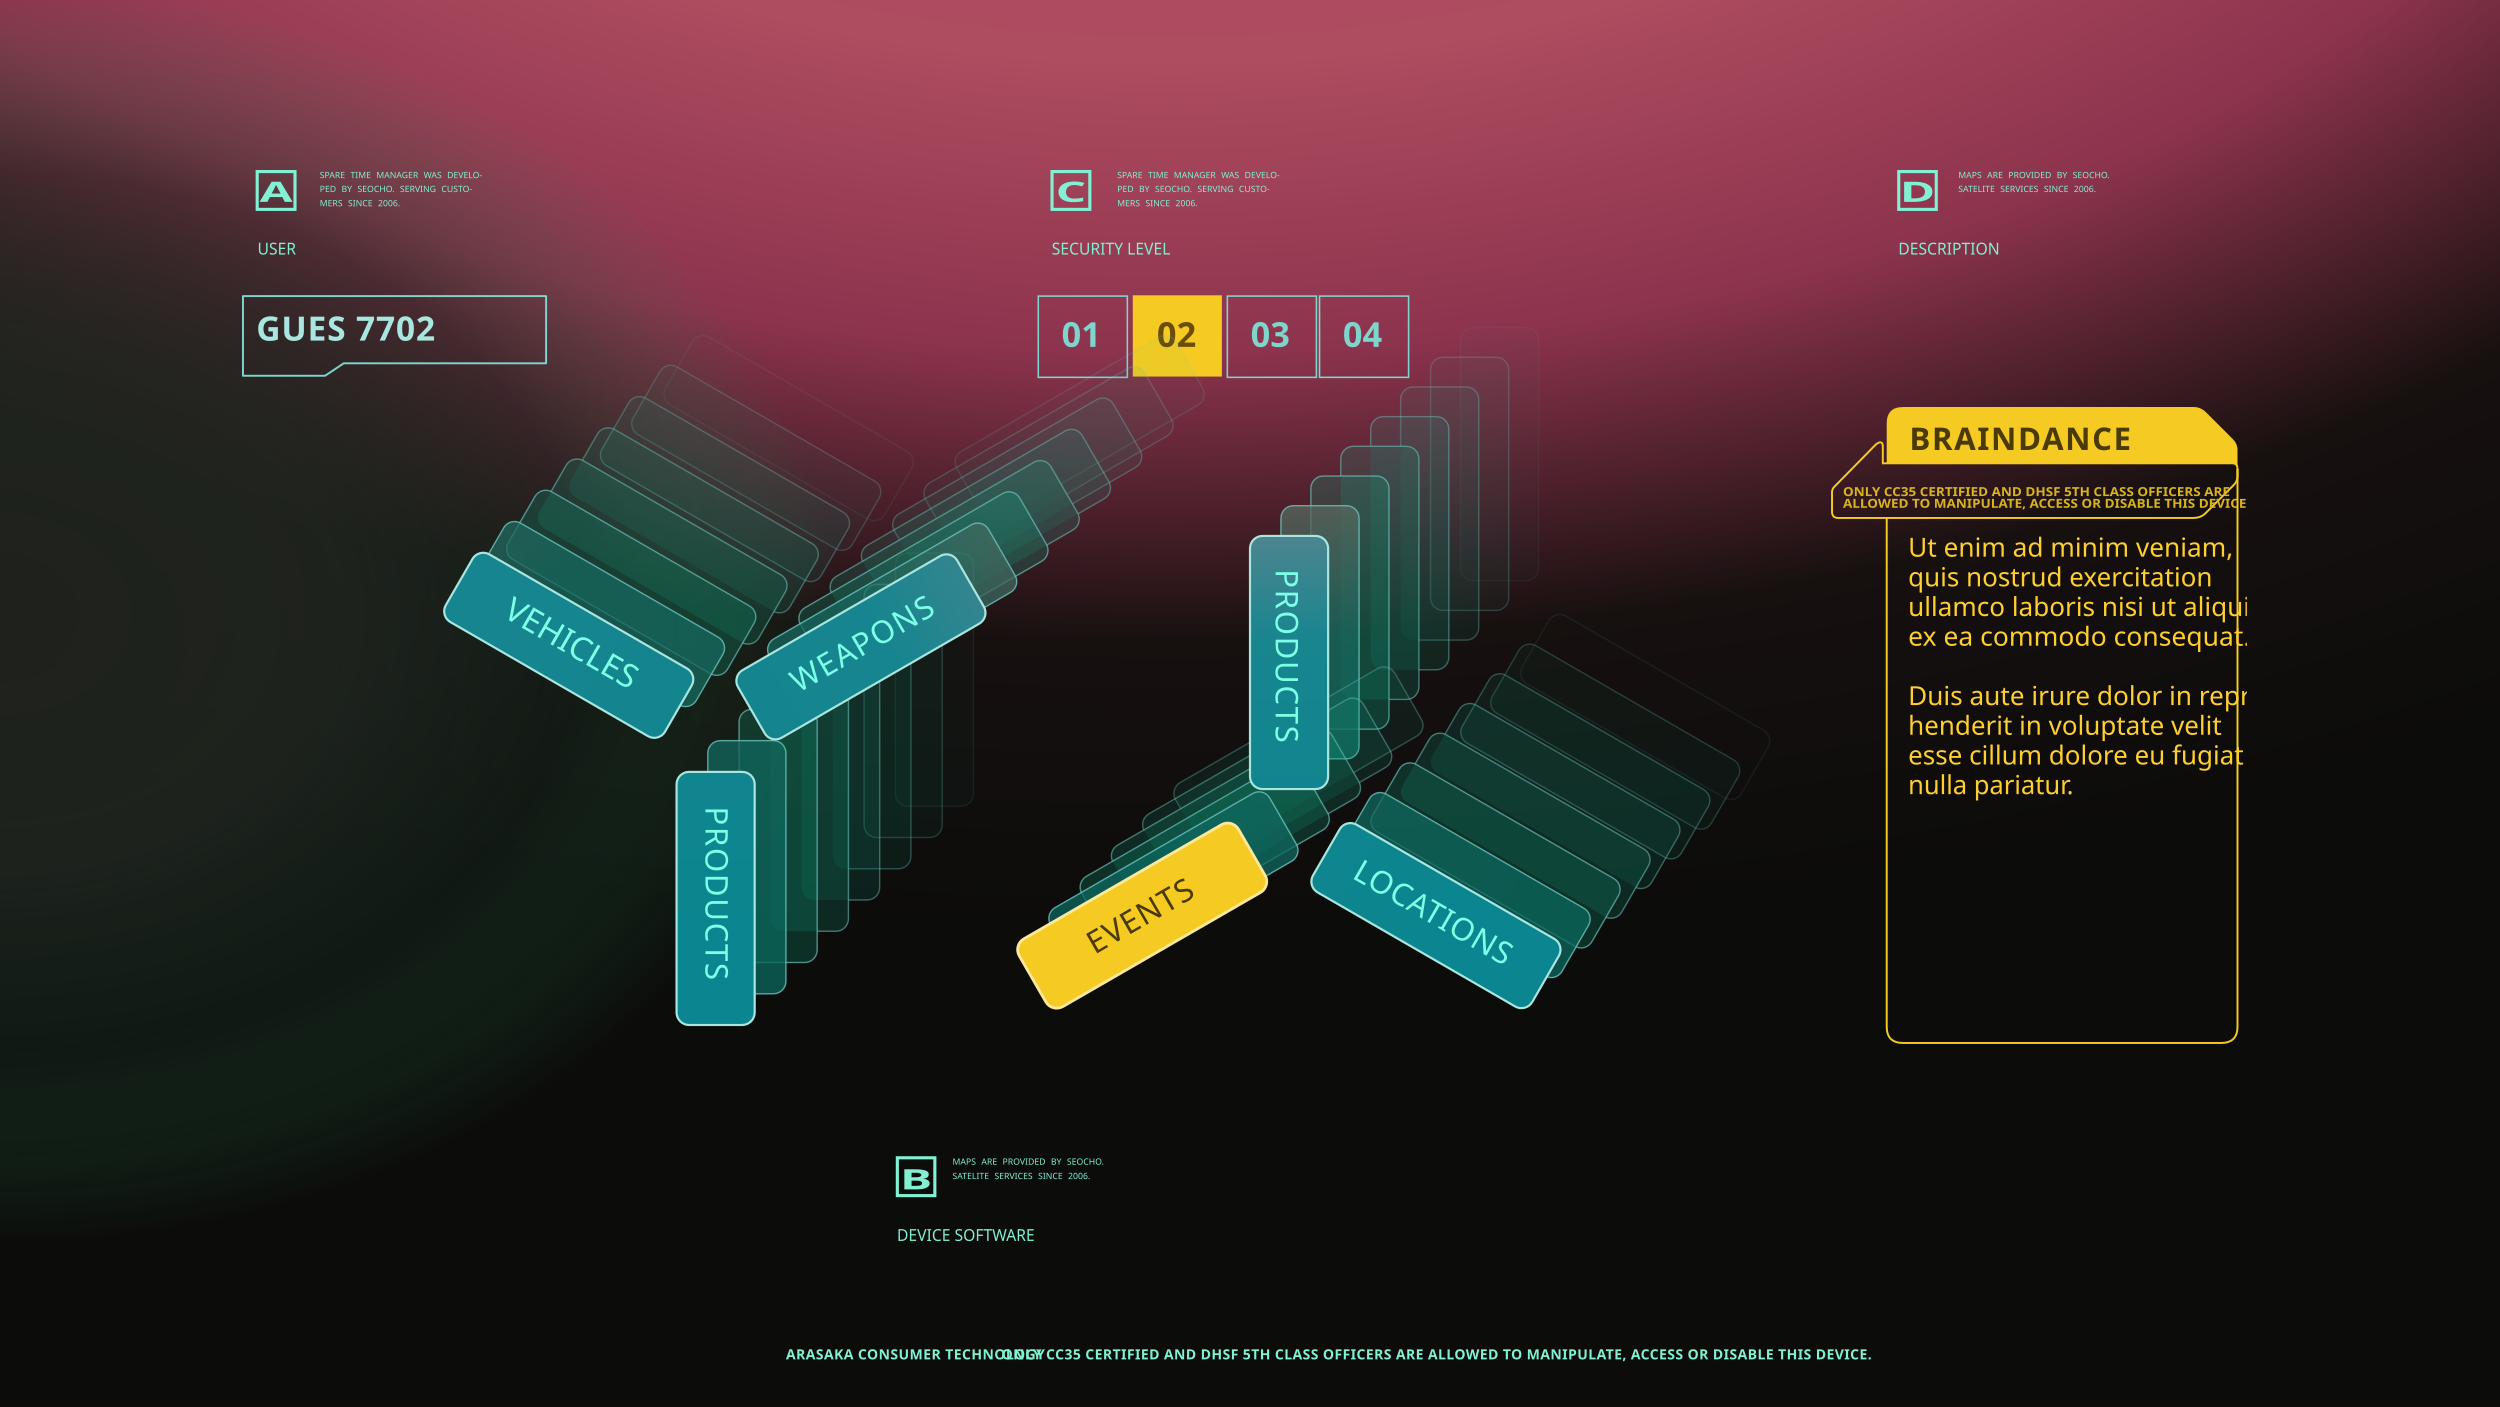
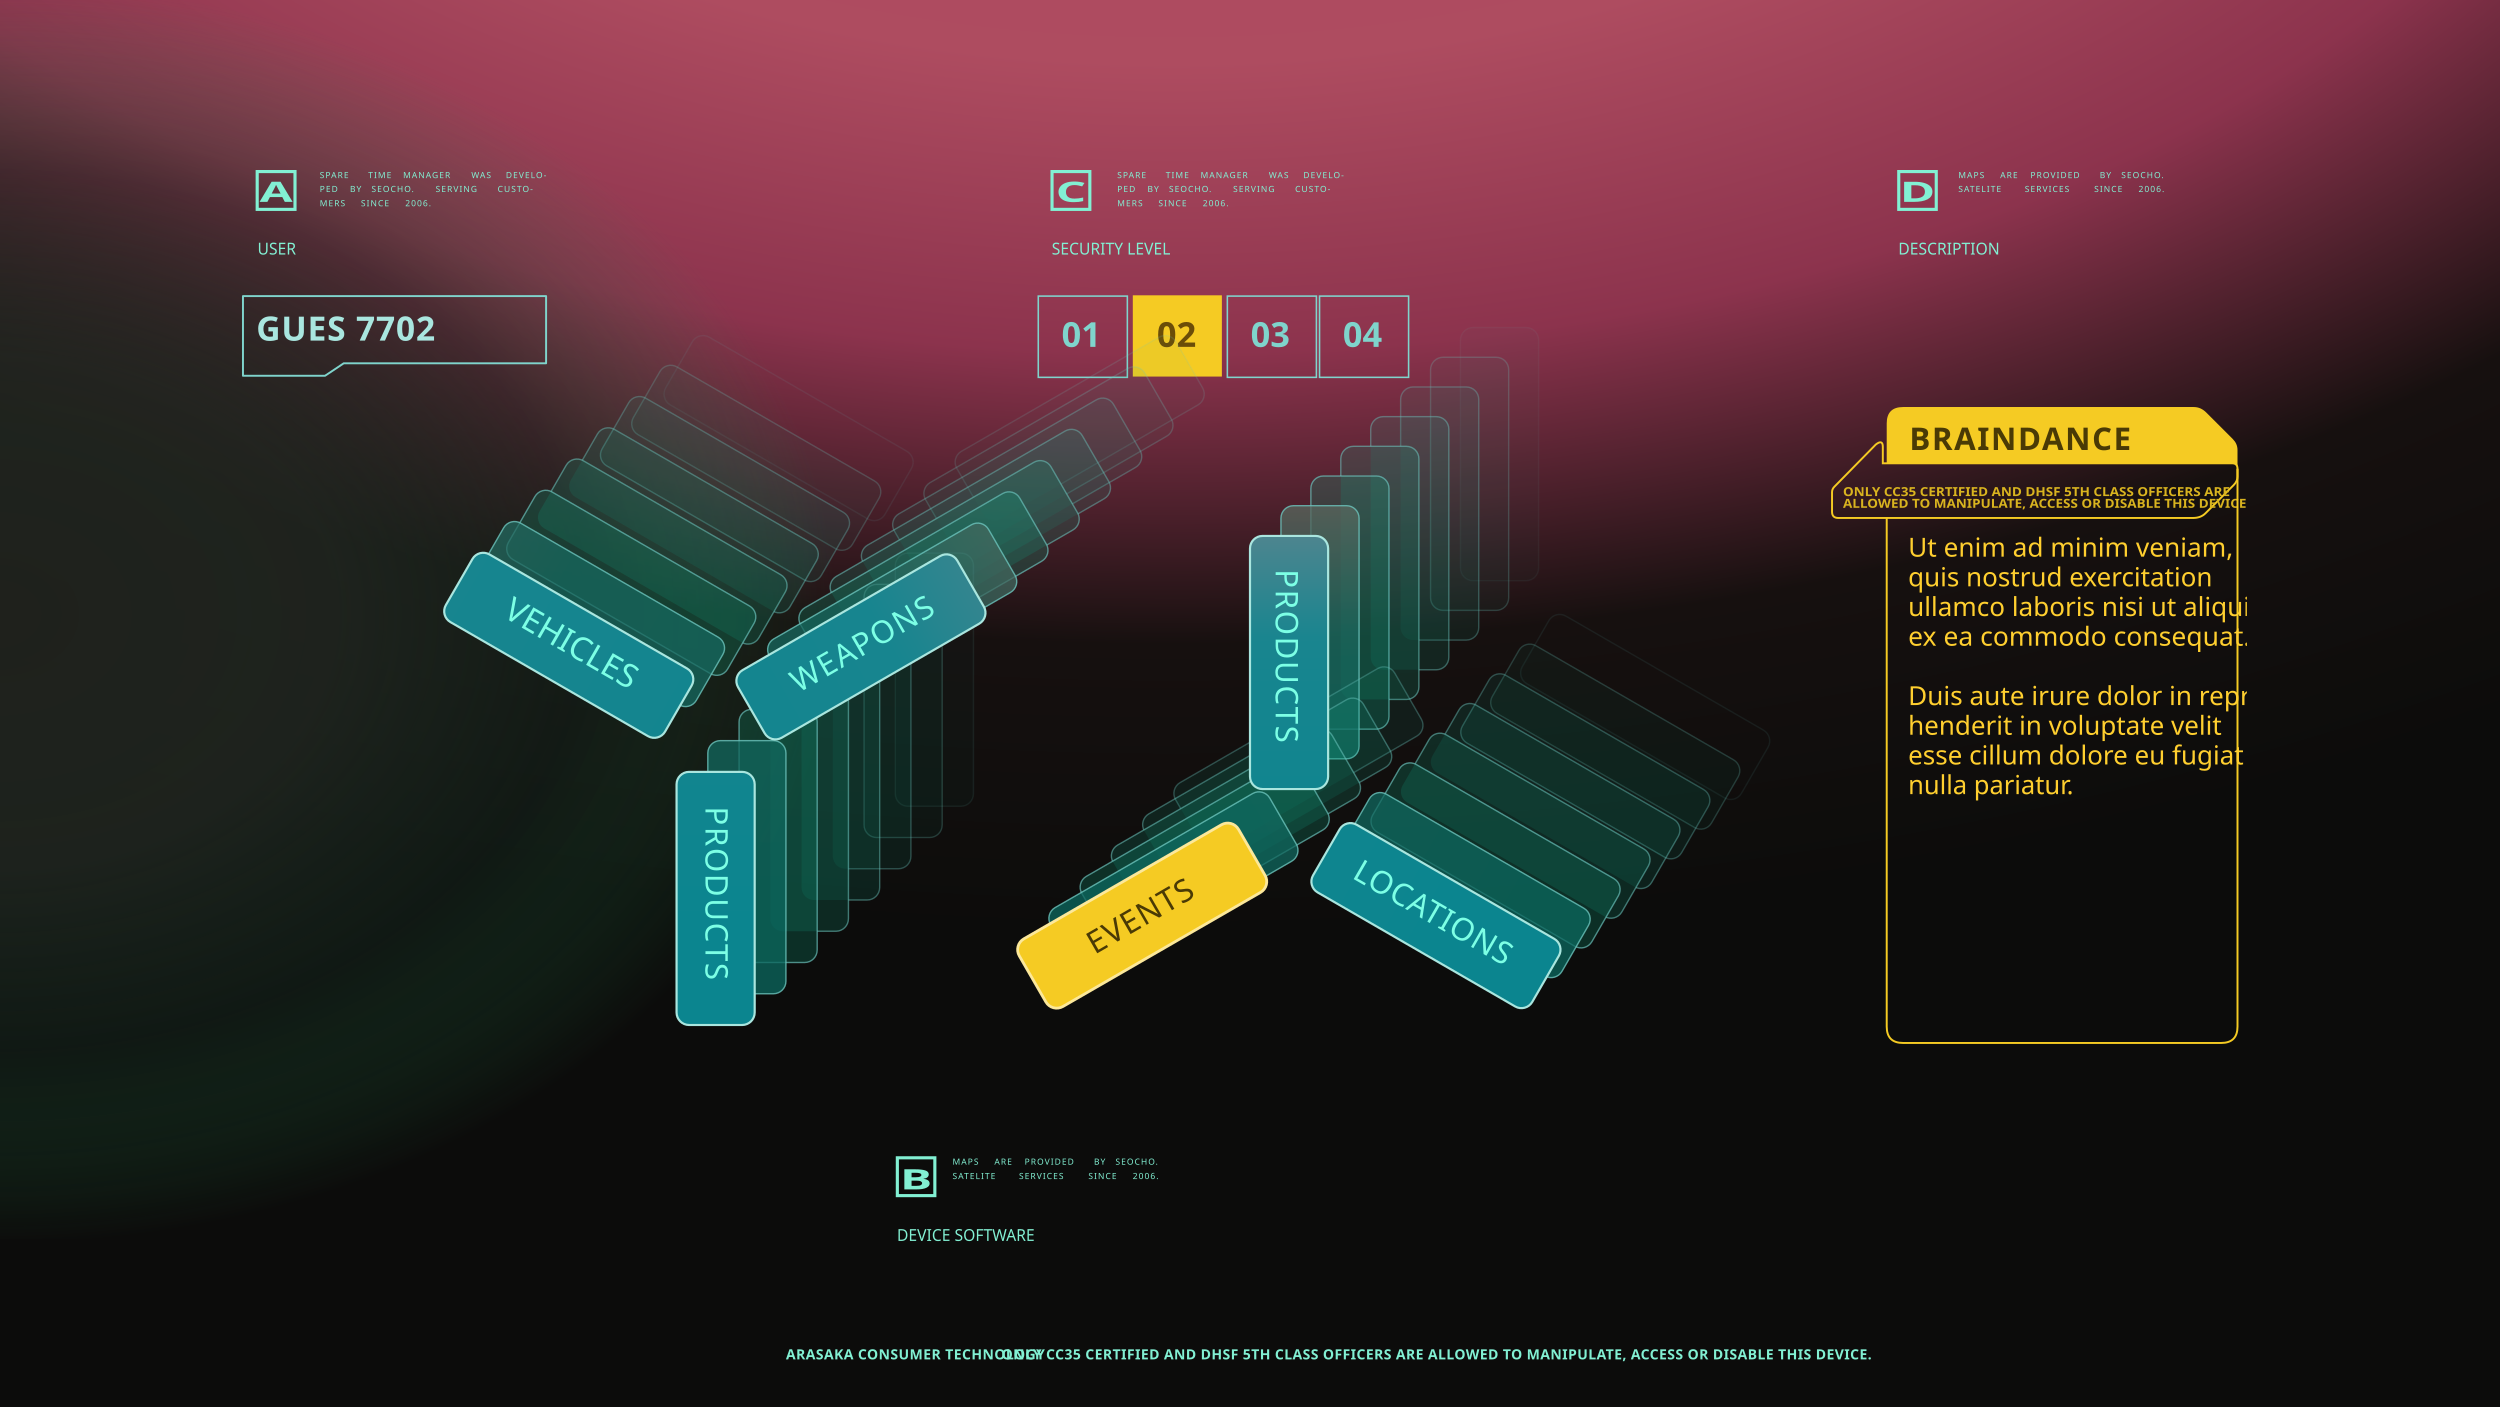
<svg xmlns="http://www.w3.org/2000/svg" width="1600" height="900" viewBox="0 0 1600 900">
  <defs>
    <radialGradient id="bloom" cx="0.469" cy="-0.356" r="1">
      <stop offset="0" stop-color="#ad465f" />
      <stop offset="0.2" stop-color="#ad465f" />
      <stop offset="0.4" stop-color="#ae4c60" />
      <stop offset="0.6" stop-color="#8c334d" />
      <stop offset="0.8" stop-color="#16100f" />
      <stop offset="1" stop-color="#0c0c0b" />
    </radialGradient>
    <radialGradient id="leftwash" cx="0" cy="0.5" r="0.5">
      <stop offset="0" stop-color="#1f211c" />
      <stop offset="0.4" stop-color="#202620" stop-opacity="0.85" />
      <stop offset="0.7" stop-color="#15281e" stop-opacity="0.45" />
      <stop offset="1" stop-color="#26884f" stop-opacity="0" />
    </radialGradient>
    <rect id="card" x="-81" y="-25" width="162" height="50" rx="8" />
    <rect id="badge" width="57" height="52" />
    <clipPath id="fan-left-extrude-clip">
      <rect x="296" y="206" width="484" height="436">
        <animate id="fan-left-extrude" attributeName="width" from="0" to="484" begin="0s" dur="0.45s" calcMode="spline" keyTimes="0;1" keySplines="0.33 1 0.68 1" fill="freeze" />
      </rect>
    </clipPath>
    <clipPath id="fan-right-extrude-clip">
      <rect x="663" y="200" width="480" height="435">
        <animate id="fan-right-extrude" attributeName="width" from="0" to="480" begin="0s" dur="0.45s" calcMode="spline" keyTimes="0;1" keySplines="0.33 1 0.68 1" fill="freeze" />
      </rect>
    </clipPath>
    <clipPath id="panel-extrude-clip">
      <rect x="1166" y="255" width="272" height="418">
        <animate id="panel-extrude" attributeName="width" from="0" to="272" begin="0.25s" dur="0.35s" calcMode="spline" keyTimes="0;1" keySplines="0.33 1 0.68 1" fill="freeze" />
        <set attributeName="width" to="0" begin="0s" end="panel-extrude.begin" />
      </rect>
    </clipPath>
    <linearGradient id="u-vehicles" gradientUnits="userSpaceOnUse" x1="-81" y1="0" x2="81" y2="0">
      <stop offset="0" stop-color="#17858f" />
      <stop offset="0.1" stop-color="#16858f" />
      <stop offset="0.2" stop-color="#16858f" />
      <stop offset="0.3" stop-color="#16858f" />
      <stop offset="0.4" stop-color="#15858f" />
      <stop offset="0.5" stop-color="#15858f" />
      <stop offset="0.6" stop-color="#15858f" />
      <stop offset="0.7" stop-color="#14858f" />
      <stop offset="0.8" stop-color="#14858f" />
      <stop offset="0.9" stop-color="#14858f" />
      <stop offset="1" stop-color="#13858f" />
    </linearGradient>
    <linearGradient id="u-weapons" gradientUnits="userSpaceOnUse" x1="-81" y1="0" x2="81" y2="0">
      <stop offset="0" stop-color="#14858f" />
      <stop offset="0.1" stop-color="#14858f" />
      <stop offset="0.2" stop-color="#15858f" />
      <stop offset="0.3" stop-color="#15858f" />
      <stop offset="0.4" stop-color="#16858f" />
      <stop offset="0.5" stop-color="#17858f" />
      <stop offset="0.6" stop-color="#17858f" />
      <stop offset="0.7" stop-color="#1d858f" />
      <stop offset="0.8" stop-color="#25858f" />
      <stop offset="0.9" stop-color="#2c858f" />
      <stop offset="1" stop-color="#33858f" />
    </linearGradient>
    <linearGradient id="u-products_l" gradientUnits="userSpaceOnUse" x1="-81" y1="0" x2="81" y2="0">
      <stop offset="0" stop-color="#11858f" />
      <stop offset="0.1" stop-color="#10858f" />
      <stop offset="0.2" stop-color="#0f858f" />
      <stop offset="0.3" stop-color="#0e858f" />
      <stop offset="0.4" stop-color="#0d858f" />
      <stop offset="0.5" stop-color="#0c858f" />
      <stop offset="0.6" stop-color="#0b858f" />
      <stop offset="0.7" stop-color="#0b858f" />
      <stop offset="0.8" stop-color="#0b858f" />
      <stop offset="0.9" stop-color="#0b858f" />
      <stop offset="1" stop-color="#0b858f" />
    </linearGradient>
    <linearGradient id="u-products_r" gradientUnits="userSpaceOnUse" x1="-81" y1="0" x2="81" y2="0">
      <stop offset="0" stop-color="#4d858f" />
      <stop offset="0.1" stop-color="#40858f" />
      <stop offset="0.2" stop-color="#33858f" />
      <stop offset="0.3" stop-color="#26858f" />
      <stop offset="0.4" stop-color="#1a858f" />
      <stop offset="0.5" stop-color="#17858f" />
      <stop offset="0.6" stop-color="#15858f" />
      <stop offset="0.7" stop-color="#14858f" />
      <stop offset="0.8" stop-color="#13858f" />
      <stop offset="0.9" stop-color="#12858f" />
      <stop offset="1" stop-color="#11858f" />
    </linearGradient>
    <linearGradient id="u-locations" gradientUnits="userSpaceOnUse" x1="-81" y1="0" x2="81" y2="0">
      <stop offset="0" stop-color="#0e858f" />
      <stop offset="0.1" stop-color="#0e858f" />
      <stop offset="0.2" stop-color="#0d858f" />
      <stop offset="0.3" stop-color="#0d858f" />
      <stop offset="0.4" stop-color="#0c858f" />
      <stop offset="0.5" stop-color="#0b858f" />
      <stop offset="0.6" stop-color="#0b858f" />
      <stop offset="0.7" stop-color="#0b858f" />
      <stop offset="0.8" stop-color="#0b858f" />
      <stop offset="0.9" stop-color="#0b858f" />
      <stop offset="1" stop-color="#0b858f" />
    </linearGradient>
    <linearGradient id="u-events" gradientUnits="userSpaceOnUse" x1="-81" y1="0" x2="81" y2="0">
      <stop offset="0" stop-color="#0b858f" />
      <stop offset="0.1" stop-color="#0b858f" />
      <stop offset="0.2" stop-color="#0b858f" />
      <stop offset="0.3" stop-color="#0b858f" />
      <stop offset="0.4" stop-color="#0b858f" />
      <stop offset="0.5" stop-color="#0c858f" />
      <stop offset="0.6" stop-color="#0c858f" />
      <stop offset="0.7" stop-color="#0d858f" />
      <stop offset="0.8" stop-color="#0d858f" />
      <stop offset="0.9" stop-color="#0e858f" />
      <stop offset="1" stop-color="#0e858f" />
    </linearGradient>
    <linearGradient id="cv-nearest-vehicles" gradientUnits="userSpaceOnUse" x1="-81" y1="0" x2="81" y2="0">
      <stop offset="0" stop-color="#23685e" />
      <stop offset="0.1" stop-color="#1f685e" />
      <stop offset="0.2" stop-color="#1b685e" />
      <stop offset="0.3" stop-color="#17685e" />
      <stop offset="0.4" stop-color="#17685e" />
      <stop offset="0.5" stop-color="#17685e" />
      <stop offset="0.6" stop-color="#16685e" />
      <stop offset="0.7" stop-color="#16685e" />
      <stop offset="0.8" stop-color="#15685e" />
      <stop offset="0.9" stop-color="#15685e" />
      <stop offset="1" stop-color="#15685e" />
    </linearGradient>
    <linearGradient id="cv-nearest-weapons" gradientUnits="userSpaceOnUse" x1="-81" y1="0" x2="81" y2="0">
      <stop offset="0" stop-color="#15685e" />
      <stop offset="0.1" stop-color="#16685e" />
      <stop offset="0.2" stop-color="#16685e" />
      <stop offset="0.3" stop-color="#17685e" />
      <stop offset="0.4" stop-color="#19685e" />
      <stop offset="0.5" stop-color="#20685e" />
      <stop offset="0.6" stop-color="#27685e" />
      <stop offset="0.7" stop-color="#2e685e" />
      <stop offset="0.8" stop-color="#35685e" />
      <stop offset="0.9" stop-color="#3c685e" />
      <stop offset="1" stop-color="#43685e" />
    </linearGradient>
    <linearGradient id="cv-nearest-left_products" gradientUnits="userSpaceOnUse" x1="-81" y1="0" x2="81" y2="0">
      <stop offset="0" stop-color="#12685e" />
      <stop offset="0.1" stop-color="#11685e" />
      <stop offset="0.2" stop-color="#10685e" />
      <stop offset="0.3" stop-color="#0f685e" />
      <stop offset="0.4" stop-color="#0e685e" />
      <stop offset="0.5" stop-color="#0d685e" />
      <stop offset="0.6" stop-color="#0c685e" />
      <stop offset="0.7" stop-color="#0b685e" />
      <stop offset="0.8" stop-color="#0b685e" />
      <stop offset="0.9" stop-color="#0b685e" />
      <stop offset="1" stop-color="#0b685e" />
    </linearGradient>
    <linearGradient id="cv-nearest-right_products" gradientUnits="userSpaceOnUse" x1="-81" y1="0" x2="81" y2="0">
      <stop offset="0" stop-color="#5b685e" />
      <stop offset="0.1" stop-color="#4e685e" />
      <stop offset="0.2" stop-color="#42685e" />
      <stop offset="0.3" stop-color="#35685e" />
      <stop offset="0.4" stop-color="#28685e" />
      <stop offset="0.5" stop-color="#1c685e" />
      <stop offset="0.6" stop-color="#17685e" />
      <stop offset="0.7" stop-color="#16685e" />
      <stop offset="0.8" stop-color="#15685e" />
      <stop offset="0.9" stop-color="#13685e" />
      <stop offset="1" stop-color="#12685e" />
    </linearGradient>
    <linearGradient id="cv-nearest-events" gradientUnits="userSpaceOnUse" x1="-81" y1="0" x2="81" y2="0">
      <stop offset="0" stop-color="#0b685e" />
      <stop offset="0.1" stop-color="#0b685e" />
      <stop offset="0.2" stop-color="#0c685e" />
      <stop offset="0.3" stop-color="#0c685e" />
      <stop offset="0.4" stop-color="#0d685e" />
      <stop offset="0.5" stop-color="#0d685e" />
      <stop offset="0.6" stop-color="#0e685e" />
      <stop offset="0.7" stop-color="#0e685e" />
      <stop offset="0.8" stop-color="#0f685e" />
      <stop offset="0.9" stop-color="#0f685e" />
      <stop offset="1" stop-color="#10685e" />
    </linearGradient>
    <linearGradient id="cv-nearest-locations" gradientUnits="userSpaceOnUse" x1="-81" y1="0" x2="81" y2="0">
      <stop offset="0" stop-color="#10685e" />
      <stop offset="0.1" stop-color="#0f685e" />
      <stop offset="0.2" stop-color="#0e685e" />
      <stop offset="0.3" stop-color="#0e685e" />
      <stop offset="0.4" stop-color="#0d685e" />
      <stop offset="0.5" stop-color="#0d685e" />
      <stop offset="0.6" stop-color="#0c685e" />
      <stop offset="0.7" stop-color="#0b685e" />
      <stop offset="0.8" stop-color="#0b685e" />
      <stop offset="0.9" stop-color="#0b685e" />
      <stop offset="1" stop-color="#0b685e" />
    </linearGradient>
    <mask id="cy-occlude-vehicles-d3" maskUnits="userSpaceOnUse" maskContentUnits="userSpaceOnUse" x="0" y="0" width="1600" height="900" style="mask-type:luminance">
      <rect x="0" y="0" width="1600" height="900" fill="#fff" />
      <use href="#card" transform="translate(404 373) rotate(30)" fill="#000" stroke="none" />
    </mask>
    <mask id="cy-occlude-vehicles-d4plus" maskUnits="userSpaceOnUse" maskContentUnits="userSpaceOnUse" x="0" y="0" width="1600" height="900" style="mask-type:luminance">
      <rect x="0" y="0" width="1600" height="900" fill="#fff" />
      <use href="#card" transform="translate(404 373) rotate(30)" fill="#000" stroke="none" />
      <use href="#card" transform="translate(424 353) rotate(30)" fill="#000" stroke="none" />
    </mask>
    <mask id="cy-occlude-weapons-d3" maskUnits="userSpaceOnUse" maskContentUnits="userSpaceOnUse" x="0" y="0" width="1600" height="900" style="mask-type:luminance">
      <rect x="0" y="0" width="1600" height="900" fill="#fff" />
      <use href="#card" transform="translate(591 374) rotate(-30)" fill="#000" stroke="none" />
    </mask>
    <mask id="cy-occlude-weapons-d4plus" maskUnits="userSpaceOnUse" maskContentUnits="userSpaceOnUse" x="0" y="0" width="1600" height="900" style="mask-type:luminance">
      <rect x="0" y="0" width="1600" height="900" fill="#fff" />
      <use href="#card" transform="translate(591 374) rotate(-30)" fill="#000" stroke="none" />
      <use href="#card" transform="translate(611 354) rotate(-30)" fill="#000" stroke="none" />
    </mask>
    <mask id="cy-occlude-left_products-d3" maskUnits="userSpaceOnUse" maskContentUnits="userSpaceOnUse" x="0" y="0" width="1600" height="900" style="mask-type:luminance">
      <rect x="0" y="0" width="1600" height="900" fill="#fff" />
      <use href="#card" transform="translate(498 535) rotate(90)" fill="#000" stroke="none" />
    </mask>
    <mask id="cy-occlude-left_products-d4plus" maskUnits="userSpaceOnUse" maskContentUnits="userSpaceOnUse" x="0" y="0" width="1600" height="900" style="mask-type:luminance">
      <rect x="0" y="0" width="1600" height="900" fill="#fff" />
      <use href="#card" transform="translate(498 535) rotate(90)" fill="#000" stroke="none" />
      <use href="#card" transform="translate(518 515) rotate(90)" fill="#000" stroke="none" />
    </mask>
    <mask id="cy-occlude-right_products-d3" maskUnits="userSpaceOnUse" maskContentUnits="userSpaceOnUse" x="0" y="0" width="1600" height="900" style="mask-type:luminance">
      <rect x="0" y="0" width="1600" height="900" fill="#fff" />
      <use href="#card" transform="translate(863.95 385.65) rotate(90)" fill="#000" stroke="none" />
    </mask>
    <mask id="cy-occlude-right_products-d4plus" maskUnits="userSpaceOnUse" maskContentUnits="userSpaceOnUse" x="0" y="0" width="1600" height="900" style="mask-type:luminance">
      <rect x="0" y="0" width="1600" height="900" fill="#fff" />
      <use href="#card" transform="translate(863.95 385.65) rotate(90)" fill="#000" stroke="none" />
      <use href="#card" transform="translate(883.1 366.65) rotate(90)" fill="#000" stroke="none" />
    </mask>
    <mask id="cy-occlude-events-d3" maskUnits="userSpaceOnUse" maskContentUnits="userSpaceOnUse" x="0" y="0" width="1600" height="900" style="mask-type:luminance">
      <rect x="0" y="0" width="1600" height="900" fill="#fff" />
      <use href="#card" transform="translate(771 546) rotate(-30)" fill="#000" stroke="none" />
    </mask>
    <mask id="cy-occlude-events-d4plus" maskUnits="userSpaceOnUse" maskContentUnits="userSpaceOnUse" x="0" y="0" width="1600" height="900" style="mask-type:luminance">
      <rect x="0" y="0" width="1600" height="900" fill="#fff" />
      <use href="#card" transform="translate(771 546) rotate(-30)" fill="#000" stroke="none" />
      <use href="#card" transform="translate(791 526) rotate(-30)" fill="#000" stroke="none" />
    </mask>
    <mask id="cy-occlude-locations-d3" maskUnits="userSpaceOnUse" maskContentUnits="userSpaceOnUse" x="0" y="0" width="1600" height="900" style="mask-type:luminance">
      <rect x="0" y="0" width="1600" height="900" fill="#fff" />
      <use href="#card" transform="translate(957.15 547.45) rotate(30)" fill="#000" stroke="none" />
    </mask>
    <mask id="cy-occlude-locations-d4plus" maskUnits="userSpaceOnUse" maskContentUnits="userSpaceOnUse" x="0" y="0" width="1600" height="900" style="mask-type:luminance">
      <rect x="0" y="0" width="1600" height="900" fill="#fff" />
      <use href="#card" transform="translate(957.15 547.45) rotate(30)" fill="#000" stroke="none" />
      <use href="#card" transform="translate(976.3 528.45) rotate(30)" fill="#000" stroke="none" />
    </mask>
  </defs>
  <rect width="1600" height="900" fill="#0c0c0b" />
  <rect width="1600" height="929" fill="url(#bloom)" />
  <rect x="0" y="-7" width="1070" height="800" fill="url(#leftwash)" />
  <g font-family="Rajdhani" fill="#7fd4cc">
-     <g font-family="Michroma" font-size="5.56" font-weight="400" fill="#82f0d3">
-       <text x="204.6" y="114">SPARE <tspan dx="2">TIME</tspan>
-         <tspan dx="2">MANAGER</tspan>
-         <tspan dx="2">WAS</tspan>
-         <tspan dx="2">DEVELO-</tspan>
-       </text>
-       <text x="204.6" y="122.9">PED <tspan dx="2">BY</tspan>
-         <tspan dx="2">SEOCHO.</tspan>
-         <tspan dx="2">SERVING</tspan>
-         <tspan dx="2">CUSTO-</tspan>
-       </text>
-       <text x="204.6" y="132">MERS <tspan dx="2">SINCE</tspan>
-         <tspan dx="2">2006.</tspan>
-       </text>
-       <text x="715" y="114">SPARE <tspan dx="2">TIME</tspan>
-         <tspan dx="2">MANAGER</tspan>
-         <tspan dx="2">WAS</tspan>
-         <tspan dx="2">DEVELO-</tspan>
-       </text>
-       <text x="715" y="122.9">PED <tspan dx="2">BY</tspan>
-         <tspan dx="2">SEOCHO.</tspan>
-         <tspan dx="2">SERVING</tspan>
-         <tspan dx="2">CUSTO-</tspan>
-       </text>
-       <text x="715" y="132">MERS <tspan dx="2">SINCE</tspan>
-         <tspan dx="2">2006.</tspan>
-       </text>
-       <text x="1253.3" y="114">MAPS <tspan dx="2">ARE</tspan>
-         <tspan dx="2">PROVIDED</tspan>
-         <tspan dx="2">BY</tspan>
-         <tspan dx="2">SEOCHO.</tspan>
-       </text>
-       <text x="1253.3" y="122.9">SATELITE <tspan dx="2">SERVICES</tspan>
-         <tspan dx="2">SINCE</tspan>
-         <tspan dx="2">2006.</tspan>
+     <g font-family="Krona One" font-size="5.46" font-weight="400" letter-spacing="0.64" fill="#82f0d3">
+       <text x="204.6" y="114">SPARE <tspan x="235.67">TIME</tspan>
+         <tspan x="257.95">MANAGER</tspan>
+         <tspan x="301.65">WAS</tspan>
+         <tspan x="323.73">DEVELO-</tspan>
+       </text>
+       <text x="204.6" y="122.9">PED <tspan x="223.96">BY</tspan>
+         <tspan x="237.71">SEOCHO.</tspan>
+         <tspan x="278.77">SERVING</tspan>
+         <tspan x="318.45">CUSTO-</tspan>
+       </text>
+       <text x="204.6" y="132">MERS <tspan x="230.97">SINCE</tspan>
+         <tspan x="259.36">2006.</tspan>
+       </text>
+       <text x="715" y="114">SPARE <tspan x="746.07">TIME</tspan>
+         <tspan x="768.35">MANAGER</tspan>
+         <tspan x="812.05">WAS</tspan>
+         <tspan x="834.13">DEVELO-</tspan>
+       </text>
+       <text x="715" y="122.9">PED <tspan x="734.36">BY</tspan>
+         <tspan x="748.11">SEOCHO.</tspan>
+         <tspan x="789.17">SERVING</tspan>
+         <tspan x="828.85">CUSTO-</tspan>
+       </text>
+       <text x="715" y="132">MERS <tspan x="741.37">SINCE</tspan>
+         <tspan x="769.76">2006.</tspan>
+       </text>
+       <text x="1253.3" y="114">MAPS <tspan x="1280.1">ARE</tspan>
+         <tspan x="1299.44">PROVIDED</tspan>
+         <tspan x="1343.83">BY</tspan>
+         <tspan x="1357.58">SEOCHO.</tspan>
+       </text>
+       <text x="1253.3" y="122.9">SATELITE <tspan x="1295.84">SERVICES</tspan>
+         <tspan x="1340.25">SINCE</tspan>
+         <tspan x="1368.64">2006.</tspan>
      </text>
    </g>
    <g fill="none" stroke="#82f0d3" stroke-width="2">
      <rect x="164.6" y="109.8" width="24.2" height="24.2" />
      <rect x="673.3" y="109.8" width="24.2" height="24.2" />
      <rect x="1215.2" y="109.8" width="24" height="24.2" />
    </g>
    <g font-size="18" font-weight="600" text-anchor="middle" fill="#82f0d3">
      <text transform="translate(176.7 129.2) scale(1.7 1)">A</text>
      <text transform="translate(685.4 129.2) scale(1.7 1)">C</text>
      <text transform="translate(1227.2 129.2) scale(1.7 1)">D</text>
    </g>
    <g font-family="Michroma" font-size="10.56" font-weight="400" fill="#82f0d3">
      <text transform="translate(164.8 162.9) scale(0.95 1)">USER</text>
      <text transform="translate(673.1 162.9) scale(0.95 1)">SECURITY LEVEL</text>
      <text transform="translate(1214.9 162.9) scale(0.95 1)">DESCRIPTION</text>
    </g>
  </g>
  <path d="M 155.5,189.5 H 349.5 V 232.5 H 220 L 208,240.5 H 155.5 Z" fill="none" stroke="#7fd4cc" stroke-width="1.25" stroke-linejoin="round" />
  <text x="164" y="218" font-family="Rajdhani" font-size="21.5" font-weight="600" letter-spacing="0.5" fill="#a9e6df">GUES 7702</text>
  <g font-family="Rajdhani" font-size="22" font-weight="600" text-anchor="middle">
    <use href="#badge" x="664.5" y="189.5" fill="none" stroke="#7fd4cc" stroke-width="1" />
    <text x="692" y="222" fill="#7fd4cc">01</text>
    <use href="#badge" x="725" y="189" fill="#f5cb23" />
    <text x="753" y="222" fill="#6b4d08">02</text>
    <use href="#badge" x="785.5" y="189.5" fill="none" stroke="#7fd4cc" stroke-width="1" />
    <text x="813" y="222" fill="#7fd4cc">03</text>
    <use href="#badge" x="844.5" y="189.5" fill="none" stroke="#7fd4cc" stroke-width="1" />
    <text x="872" y="222" fill="#7fd4cc">04</text>
  </g>
  <g fill="#0f9f80" stroke="#6cc4bd" stroke-width="0.9" clip-path="url(#fan-left-extrude-clip)">
    <g mask="url(#cy-occlude-vehicles-d4plus)">
      <use href="#card" transform="translate(504.7 274) rotate(30)" fill="none" stroke-opacity="0.09" />
    </g>
    <use href="#card" transform="translate(484 293) rotate(30)" fill-opacity="0.06" stroke-opacity="0.24" stroke="none" />
    <g mask="url(#cy-occlude-vehicles-d4plus)">
      <use href="#card" transform="translate(484 293) rotate(30)" fill-opacity="0.06" stroke-opacity="0.24" fill="none" />
    </g>
    <use href="#card" transform="translate(464 313) rotate(30)" fill-opacity="0.105" stroke-opacity="0.34" stroke="none" />
    <g mask="url(#cy-occlude-vehicles-d4plus)">
      <use href="#card" transform="translate(464 313) rotate(30)" fill-opacity="0.105" stroke-opacity="0.34" fill="none" />
    </g>
    <use href="#card" transform="translate(444 333) rotate(30)" fill-opacity="0.15" stroke-opacity="0.45" stroke="none" />
    <g mask="url(#cy-occlude-vehicles-d4plus)">
      <use href="#card" transform="translate(444 333) rotate(30)" fill-opacity="0.15" stroke-opacity="0.45" fill="none" />
    </g>
    <use href="#card" transform="translate(424 353) rotate(30)" fill-opacity="0.20" stroke-opacity="0.56" stroke="none" />
    <g mask="url(#cy-occlude-vehicles-d3)">
      <use href="#card" transform="translate(424 353) rotate(30)" fill-opacity="0.20" stroke-opacity="0.56" fill="none" />
    </g>
    <use href="#card" transform="translate(404 373) rotate(30)" fill-opacity="0.24" stroke-opacity="0.68" />
    <use href="#card" transform="translate(384 393) rotate(30)" fill="url(#cv-nearest-vehicles)" fill-opacity=".751" stroke-opacity="0.80" />
    <use href="#card" transform="translate(691 274) rotate(-30)" fill-opacity="0.035" stroke-opacity="0.16" stroke="none" />
    <g mask="url(#cy-occlude-weapons-d4plus)">
      <use href="#card" transform="translate(691 274) rotate(-30)" fill-opacity="0.035" stroke-opacity="0.16" fill="none" />
    </g>
    <use href="#card" transform="translate(671 294) rotate(-30)" fill-opacity="0.06" stroke-opacity="0.24" stroke="none" />
    <g mask="url(#cy-occlude-weapons-d4plus)">
      <use href="#card" transform="translate(671 294) rotate(-30)" fill-opacity="0.06" stroke-opacity="0.24" fill="none" />
    </g>
    <use href="#card" transform="translate(651 314) rotate(-30)" fill-opacity="0.105" stroke-opacity="0.34" stroke="none" />
    <g mask="url(#cy-occlude-weapons-d4plus)">
      <use href="#card" transform="translate(651 314) rotate(-30)" fill-opacity="0.105" stroke-opacity="0.34" fill="none" />
    </g>
    <use href="#card" transform="translate(631 334) rotate(-30)" fill-opacity="0.15" stroke-opacity="0.45" stroke="none" />
    <g mask="url(#cy-occlude-weapons-d4plus)">
      <use href="#card" transform="translate(631 334) rotate(-30)" fill-opacity="0.15" stroke-opacity="0.45" fill="none" />
    </g>
    <use href="#card" transform="translate(611 354) rotate(-30)" fill-opacity="0.20" stroke-opacity="0.56" stroke="none" />
    <g mask="url(#cy-occlude-weapons-d3)">
      <use href="#card" transform="translate(611 354) rotate(-30)" fill-opacity="0.20" stroke-opacity="0.56" fill="none" />
    </g>
    <use href="#card" transform="translate(591 374) rotate(-30)" fill-opacity="0.24" stroke-opacity="0.68" />
    <use href="#card" transform="translate(571 394) rotate(-30)" fill="url(#cv-nearest-weapons)" fill-opacity=".751" stroke-opacity="0.80" />
    <use href="#card" transform="translate(598 435) rotate(90)" fill-opacity="0.035" stroke-opacity="0.10" stroke="none" />
    <g mask="url(#cy-occlude-left_products-d4plus)">
      <use href="#card" transform="translate(598 435) rotate(90)" fill-opacity="0.035" stroke-opacity="0.10" fill="none" />
    </g>
    <use href="#card" transform="translate(578 455) rotate(90)" fill-opacity="0.06" stroke-opacity="0.24" stroke="none" />
    <g mask="url(#cy-occlude-left_products-d4plus)">
      <use href="#card" transform="translate(578 455) rotate(90)" fill-opacity="0.06" stroke-opacity="0.24" fill="none" />
    </g>
    <use href="#card" transform="translate(558 475) rotate(90)" fill-opacity="0.105" stroke-opacity="0.34" stroke="none" />
    <g mask="url(#cy-occlude-left_products-d4plus)">
      <use href="#card" transform="translate(558 475) rotate(90)" fill-opacity="0.105" stroke-opacity="0.34" fill="none" />
    </g>
    <use href="#card" transform="translate(538 495) rotate(90)" fill-opacity="0.15" stroke-opacity="0.45" stroke="none" />
    <g mask="url(#cy-occlude-left_products-d4plus)">
      <use href="#card" transform="translate(538 495) rotate(90)" fill-opacity="0.15" stroke-opacity="0.45" fill="none" />
    </g>
    <use href="#card" transform="translate(518 515) rotate(90)" fill-opacity="0.20" stroke-opacity="0.56" stroke="none" />
    <g mask="url(#cy-occlude-left_products-d3)">
      <use href="#card" transform="translate(518 515) rotate(90)" fill-opacity="0.20" stroke-opacity="0.56" fill="none" />
    </g>
    <use href="#card" transform="translate(498 535) rotate(90)" fill-opacity="0.24" stroke-opacity="0.68" />
    <use href="#card" transform="translate(478 555) rotate(90)" fill="url(#cv-nearest-left_products)" fill-opacity=".751" stroke-opacity="0.80" />
  </g>
  <g fill="#0f9f80" stroke="#6cc4bd" stroke-width="0.9" clip-path="url(#fan-right-extrude-clip)">
    <use href="#card" transform="translate(959.7 290.65) rotate(90)" fill-opacity="0.035" stroke-opacity="0.065" stroke="none" />
    <g mask="url(#cy-occlude-right_products-d4plus)">
      <use href="#card" transform="translate(959.7 290.65) rotate(90)" fill-opacity="0.035" stroke-opacity="0.065" fill="none" />
    </g>
    <use href="#card" transform="translate(940.55 309.65) rotate(90)" fill-opacity="0.06" stroke-opacity="0.24" stroke="none" />
    <g mask="url(#cy-occlude-right_products-d4plus)">
      <use href="#card" transform="translate(940.55 309.65) rotate(90)" fill-opacity="0.06" stroke-opacity="0.24" fill="none" />
    </g>
    <use href="#card" transform="translate(921.4 328.65) rotate(90)" fill-opacity="0.105" stroke-opacity="0.34" stroke="none" />
    <g mask="url(#cy-occlude-right_products-d4plus)">
      <use href="#card" transform="translate(921.4 328.65) rotate(90)" fill-opacity="0.105" stroke-opacity="0.34" fill="none" />
    </g>
    <use href="#card" transform="translate(902.25 347.65) rotate(90)" fill-opacity="0.15" stroke-opacity="0.45" stroke="none" />
    <g mask="url(#cy-occlude-right_products-d4plus)">
      <use href="#card" transform="translate(902.25 347.65) rotate(90)" fill-opacity="0.15" stroke-opacity="0.45" fill="none" />
    </g>
    <use href="#card" transform="translate(883.1 366.65) rotate(90)" fill-opacity="0.20" stroke-opacity="0.56" stroke="none" />
    <g mask="url(#cy-occlude-right_products-d3)">
      <use href="#card" transform="translate(883.1 366.65) rotate(90)" fill-opacity="0.20" stroke-opacity="0.56" fill="none" />
    </g>
    <use href="#card" transform="translate(863.95 385.65) rotate(90)" fill-opacity="0.24" stroke-opacity="0.68" />
    <use href="#card" transform="translate(844.8 404.65) rotate(90)" fill="url(#cv-nearest-right_products)" fill-opacity=".751" stroke-opacity="0.80" />
    <use href="#card" transform="translate(831 486) rotate(-30)" fill-opacity="0.105" stroke-opacity="0.34" stroke="none" />
    <g mask="url(#cy-occlude-events-d4plus)">
      <use href="#card" transform="translate(831 486) rotate(-30)" fill-opacity="0.105" stroke-opacity="0.34" fill="none" />
    </g>
    <use href="#card" transform="translate(811 506) rotate(-30)" fill-opacity="0.15" stroke-opacity="0.45" stroke="none" />
    <g mask="url(#cy-occlude-events-d4plus)">
      <use href="#card" transform="translate(811 506) rotate(-30)" fill-opacity="0.15" stroke-opacity="0.45" fill="none" />
    </g>
    <use href="#card" transform="translate(791 526) rotate(-30)" fill-opacity="0.20" stroke-opacity="0.56" stroke="none" />
    <g mask="url(#cy-occlude-events-d3)">
      <use href="#card" transform="translate(791 526) rotate(-30)" fill-opacity="0.20" stroke-opacity="0.56" fill="none" />
    </g>
    <use href="#card" transform="translate(771 546) rotate(-30)" fill-opacity="0.24" stroke-opacity="0.68" />
    <use href="#card" transform="translate(751 566) rotate(-30)" fill="url(#cv-nearest-events)" fill-opacity=".751" stroke-opacity="0.80" />
    <g mask="url(#cy-occlude-locations-d4plus)">
      <use href="#card" transform="translate(1052.9 452.45) rotate(30)" fill="none" stroke-opacity="0.09" />
    </g>
    <use href="#card" transform="translate(1033.75 471.45) rotate(30)" fill-opacity="0.06" stroke-opacity="0.24" stroke="none" />
    <g mask="url(#cy-occlude-locations-d4plus)">
      <use href="#card" transform="translate(1033.75 471.45) rotate(30)" fill-opacity="0.06" stroke-opacity="0.24" fill="none" />
    </g>
    <use href="#card" transform="translate(1014.6 490.45) rotate(30)" fill-opacity="0.105" stroke-opacity="0.34" stroke="none" />
    <g mask="url(#cy-occlude-locations-d4plus)">
      <use href="#card" transform="translate(1014.6 490.45) rotate(30)" fill-opacity="0.105" stroke-opacity="0.34" fill="none" />
    </g>
    <use href="#card" transform="translate(995.45 509.45) rotate(30)" fill-opacity="0.15" stroke-opacity="0.45" stroke="none" />
    <g mask="url(#cy-occlude-locations-d4plus)">
      <use href="#card" transform="translate(995.45 509.45) rotate(30)" fill-opacity="0.15" stroke-opacity="0.45" fill="none" />
    </g>
    <use href="#card" transform="translate(976.3 528.45) rotate(30)" fill-opacity="0.20" stroke-opacity="0.56" stroke="none" />
    <g mask="url(#cy-occlude-locations-d3)">
      <use href="#card" transform="translate(976.3 528.45) rotate(30)" fill-opacity="0.20" stroke-opacity="0.56" fill="none" />
    </g>
    <use href="#card" transform="translate(957.15 547.45) rotate(30)" fill-opacity="0.24" stroke-opacity="0.68" />
    <use href="#card" transform="translate(938 566.45) rotate(30)" fill="url(#cv-nearest-locations)" fill-opacity=".751" stroke-opacity="0.80" />
  </g>
  <g id="u-idle-face-field">
    <g transform="translate(364 413) rotate(30)">
      <use href="#card" fill="url(#u-vehicles)" stroke="none" />
    </g>
    <g transform="translate(551 414) rotate(-30)">
      <use href="#card" fill="url(#u-weapons)" stroke="none" />
    </g>
    <g transform="translate(458 575) rotate(90)">
      <use href="#card" fill="url(#u-products_l)" stroke="none" />
    </g>
    <g transform="translate(825 424) rotate(90)">
      <use href="#card" fill="url(#u-products_r)" stroke="none" />
    </g>
    <g transform="translate(919 586) rotate(30)">
      <use href="#card" fill="url(#u-locations)" stroke="none" />
    </g>
    <g transform="translate(731 586) rotate(-30)">
      <use href="#card" fill="url(#u-events)" stroke="none" />
    </g>
  </g>
  <g font-family="Rajdhani" text-anchor="middle">
    <g transform="translate(364 413) rotate(30)">
      <use href="#card" fill="none" stroke="#a9e6df" stroke-width="1.4" />
      <text x="0.83" y="5.25" font-size="21" font-weight="500" letter-spacing="0" fill="#7cffe5">VEHICLES</text>
    </g>
    <g transform="translate(551 414) rotate(-30)">
      <use href="#card" fill="none" stroke="#a9e6df" stroke-width="1.4" />
      <text x="1.67" y="5.67" font-size="20" font-weight="500" letter-spacing="1" fill="#7cffe5">WEAPONS</text>
    </g>
    <g transform="translate(458 575) rotate(90)">
      <use href="#card" fill="none" stroke="#a9e6df" stroke-width="1.4" />
      <text x="-3.33" y="6.50" font-size="20" font-weight="500" letter-spacing="1" fill="#7cffe5">PRODUCTS</text>
    </g>
    <g transform="translate(825 424) rotate(90)">
      <use href="#card" fill="none" stroke="#a9e6df" stroke-width="1.4" />
      <text x="-4.17" y="8.58" font-size="20" font-weight="500" letter-spacing="1" fill="#7cffe5">PRODUCTS</text>
    </g>
    <g transform="translate(731 586) rotate(-30)">
      <use href="#card" fill="#f5cb23" stroke="#fce89a" stroke-width="1.8" />
      <text x="-1.25" y="6.50" font-size="20" font-weight="500" letter-spacing="0.75" fill="#4a3a05">EVENTS</text>
    </g>
    <g transform="translate(919 586) rotate(30)">
      <use href="#card" fill="none" stroke="#a9e6df" stroke-width="1.4" />
      <text x="-2.50" y="6.08" font-size="20" font-weight="500" letter-spacing="0.5" fill="#7cffe5">LOCATIONS</text>
    </g>
  </g>
  <g clip-path="url(#panel-extrude-clip)">
    <path d="M 1218,260.5 H 1404 Q 1408.5,260.5 1412,264 L 1429,281 Q 1432,284 1432,288 V 300 Q 1432,296.5 1428.5,296.5 H 1207.5 V 271 Q 1207.5,260.5 1218,260.5 Z" fill="#f5cb23" />
    <text x="1222" y="288" font-family="Rajdhani" font-size="20" font-weight="600" letter-spacing="1" fill="#4a3a05">BRAINDANCE</text>
    <path d="M 1172.5,315 Q 1172.5,313 1174,311.5 L 1200.5,284.5 Q 1205,281 1205,286 V 296.5 H 1428.5 Q 1432,296.5 1432,300 V 305 Q 1432,308 1429.5,310.5 L 1411.5,328.5 Q 1408.5,331.5 1403.5,331.5 H 1176.5 Q 1172.5,331.5 1172.5,327.5 Z" fill="none" stroke="#f5cb23" stroke-width="1.25" />
    <g fill="#d9b41f" font-family="Rajdhani" font-size="8" font-weight="600">
      <text transform="translate(1179.5 317.5) scale(1.08 1)">ONLY CC35 CERTIFIED AND DHSF 5TH CLASS OFFICERS ARE</text>
      <text transform="translate(1179.5 325) scale(1.08 1)">ALLOWED TO MANIPULATE, ACCESS OR DISABLE THIS DEVICE.</text>
    </g>
    <path d="M 1432,300 V 657 Q 1432,667.5 1421.5,667.5 H 1218 Q 1207.5,667.5 1207.5,657 V 331.5" fill="none" stroke="#f5cb23" stroke-width="1.25" />
    <g fill="#ffcf2f" font-family="Rajdhani" font-size="16.8" font-weight="500">
      <text transform="translate(1221.2 356.25) scale(0.999 1)">Ut enim ad minim veniam,</text>
      <text transform="translate(1221.2 375.25) scale(0.99 1)">quis nostrud exercitation</text>
      <text transform="translate(1221.2 394.25) scale(0.994 1)">ullamco laboris nisi ut aliquip</text>
      <text transform="translate(1221.2 413.25) scale(1.009 1)">ex ea commodo consequat.</text>
      <text transform="translate(1221.2 451.25) scale(0.997 1)">Duis aute irure dolor in repre-</text>
      <text transform="translate(1221.2 470.25) scale(0.99 1)">henderit in voluptate velit</text>
      <text transform="translate(1221.2 489.25) scale(0.99 1)">esse cillum dolore eu fugiat</text>
      <text transform="translate(1221.2 508.25) scale(0.972 1)">nulla pariatur.</text>
    </g>
  </g>
  <g font-family="Rajdhani" fill="#7fd4cc">
-     <g font-family="Michroma" font-size="5.56" font-weight="400" fill="#82f0d3">
-       <text x="609.6" y="745.4">MAPS <tspan dx="2">ARE</tspan>
-         <tspan dx="2">PROVIDED</tspan>
-         <tspan dx="2">BY</tspan>
-         <tspan dx="2">SEOCHO.</tspan>
-       </text>
-       <text x="609.6" y="754.6">SATELITE <tspan dx="2">SERVICES</tspan>
-         <tspan dx="2">SINCE</tspan>
-         <tspan dx="2">2006.</tspan>
+     <g font-family="Krona One" font-size="5.46" font-weight="400" letter-spacing="0.64" fill="#82f0d3">
+       <text x="609.6" y="745.4">MAPS <tspan x="636.4">ARE</tspan>
+         <tspan x="655.74">PROVIDED</tspan>
+         <tspan x="700.13">BY</tspan>
+         <tspan x="713.88">SEOCHO.</tspan>
+       </text>
+       <text x="609.6" y="754.6">SATELITE <tspan x="652.14">SERVICES</tspan>
+         <tspan x="696.55">SINCE</tspan>
+         <tspan x="724.94">2006.</tspan>
      </text>
    </g>
    <rect x="574.3" y="741" width="24" height="24.2" fill="none" stroke="#82f0d3" stroke-width="2" />
    <text transform="translate(586.3 761.2) scale(1.7 1)" font-size="18" font-weight="600" text-anchor="middle" fill="#82f0d3">B</text>
    <text transform="translate(574.05 794.2) scale(0.95 1)" font-family="Michroma" font-size="10.56" font-weight="400" fill="#82f0d3">DEVICE SOFTWARE</text>
  </g>
  <g font-family="Rajdhani" font-size="9" font-weight="700" fill="#82f0d3">
    <text x="503" y="870" letter-spacing="0.25">ARASAKA CONSUMER TECHNOLOGY</text>
    <text x="641" y="870" letter-spacing="0.24">ONLY CC35 CERTIFIED AND DHSF 5TH CLASS OFFICERS ARE ALLOWED TO MANIPULATE, ACCESS OR DISABLE THIS DEVICE.</text>
  </g>
</svg>
